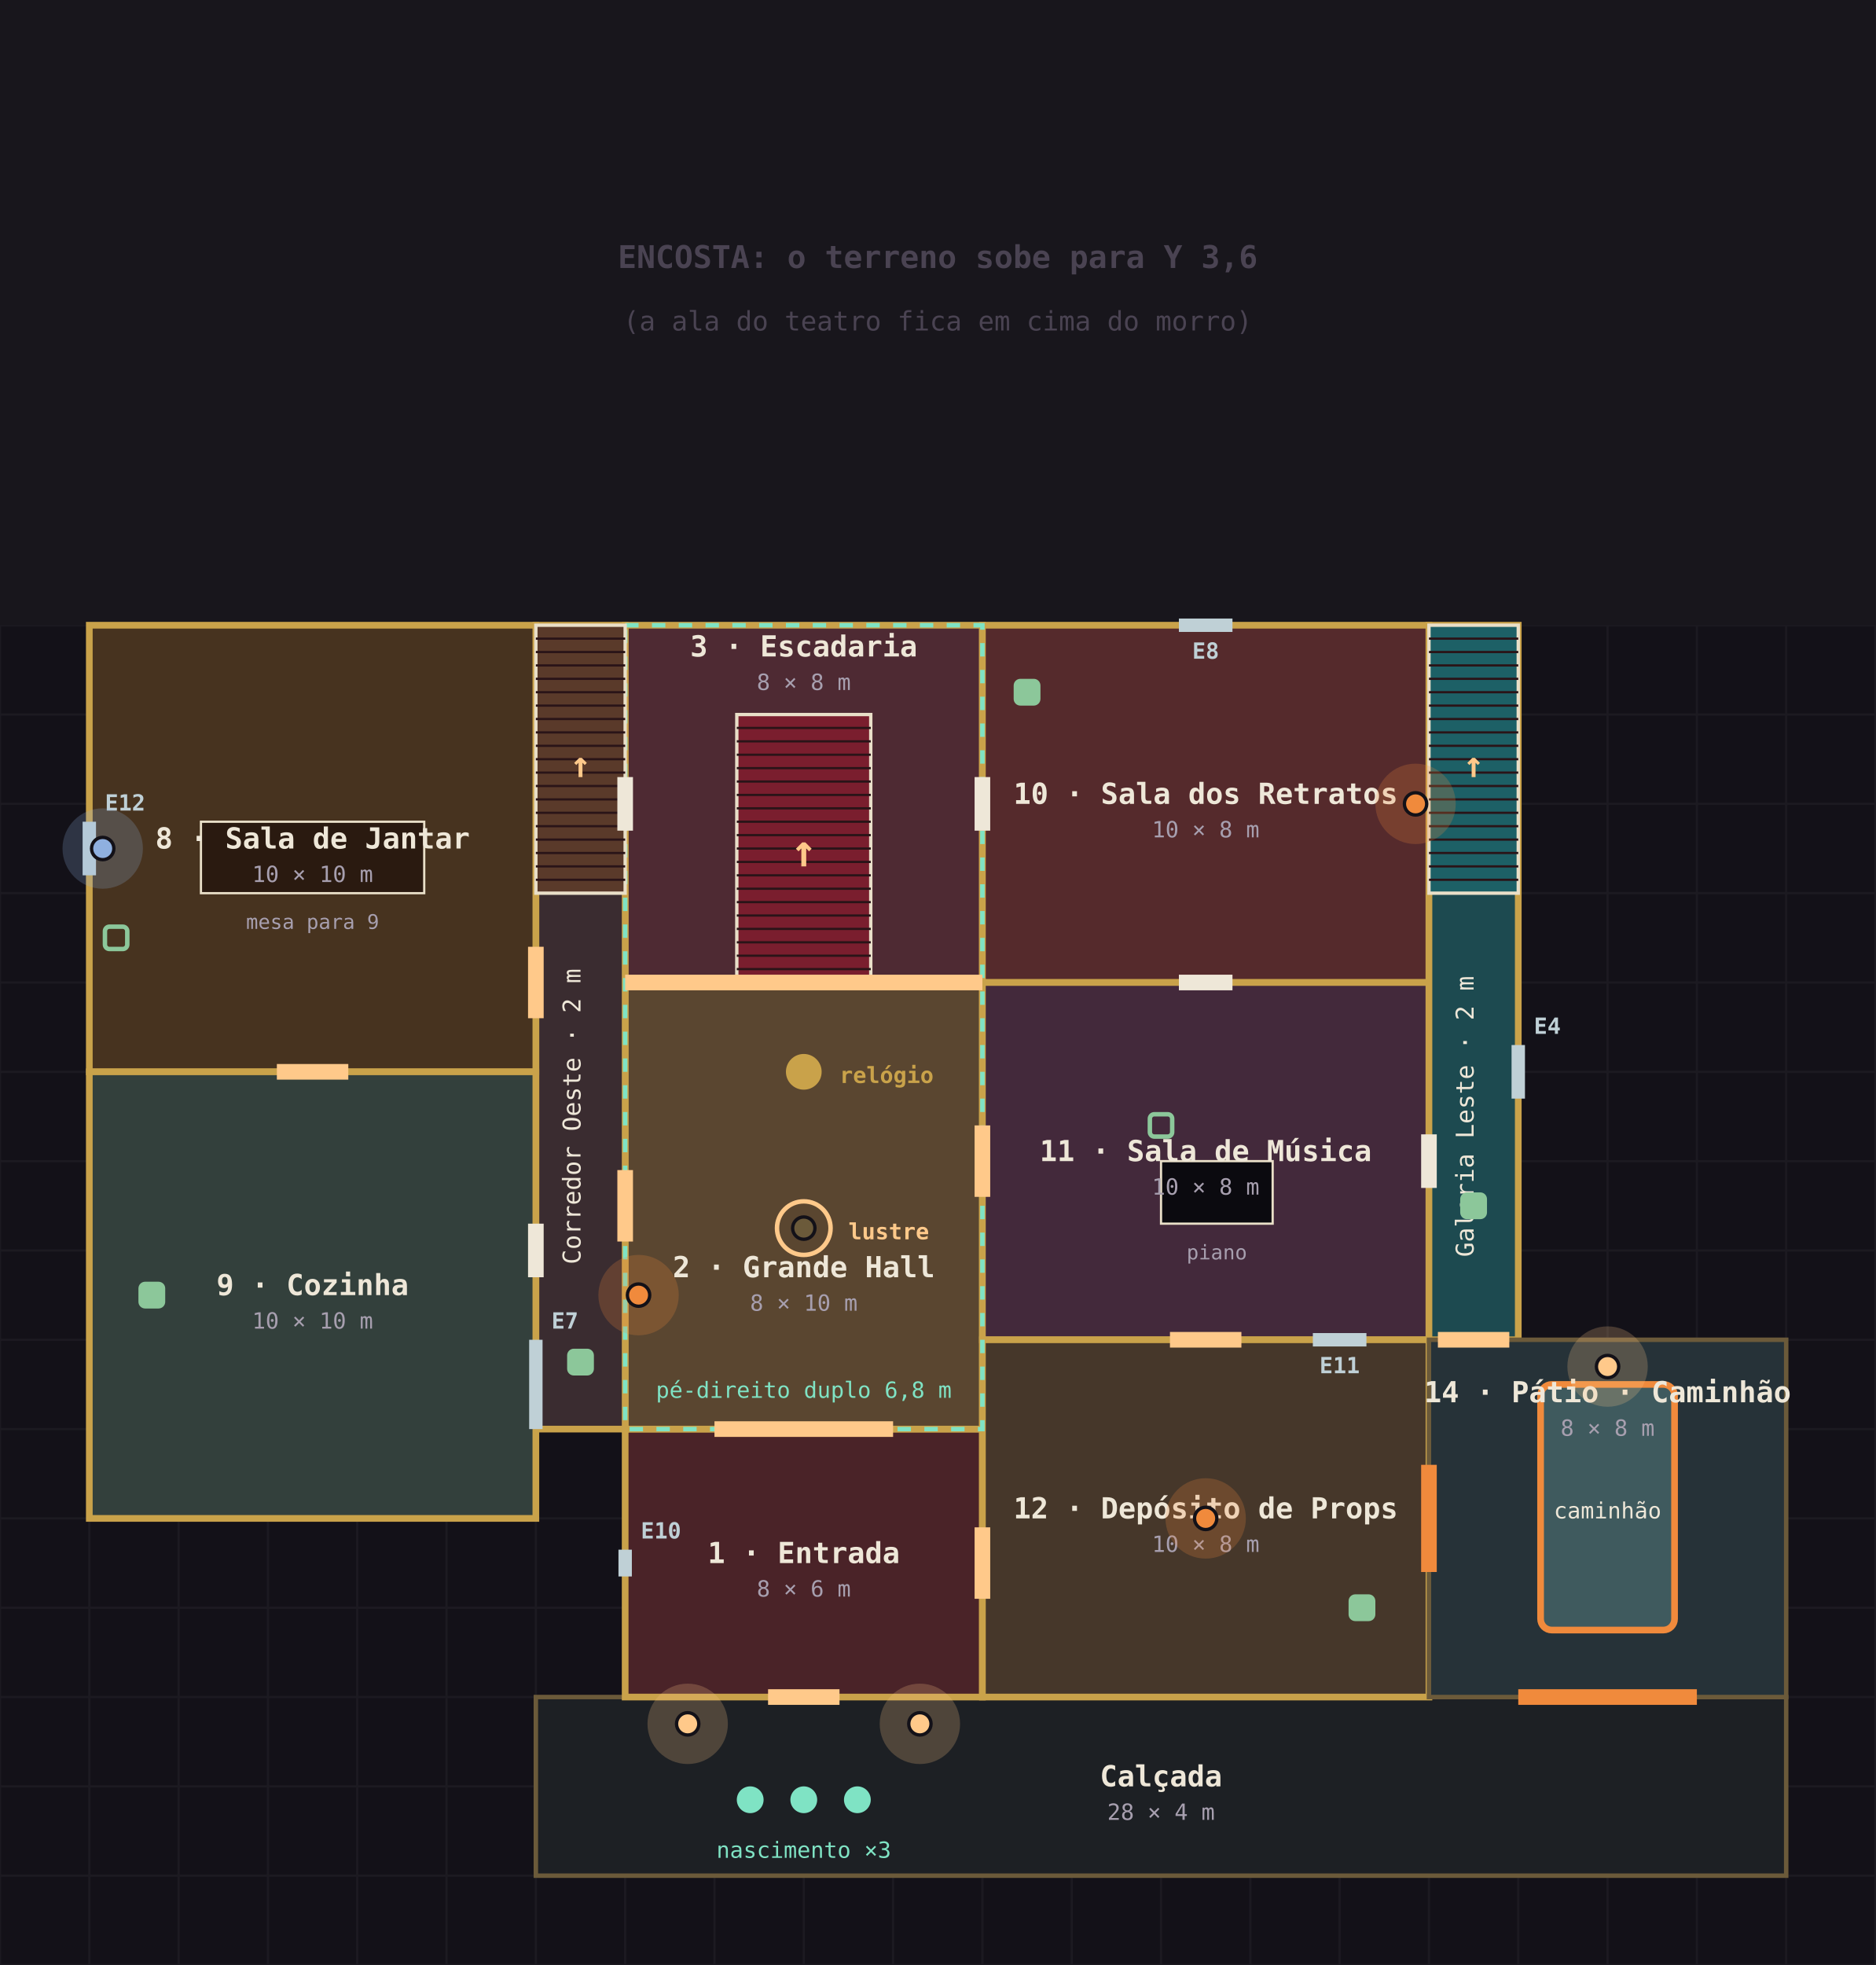
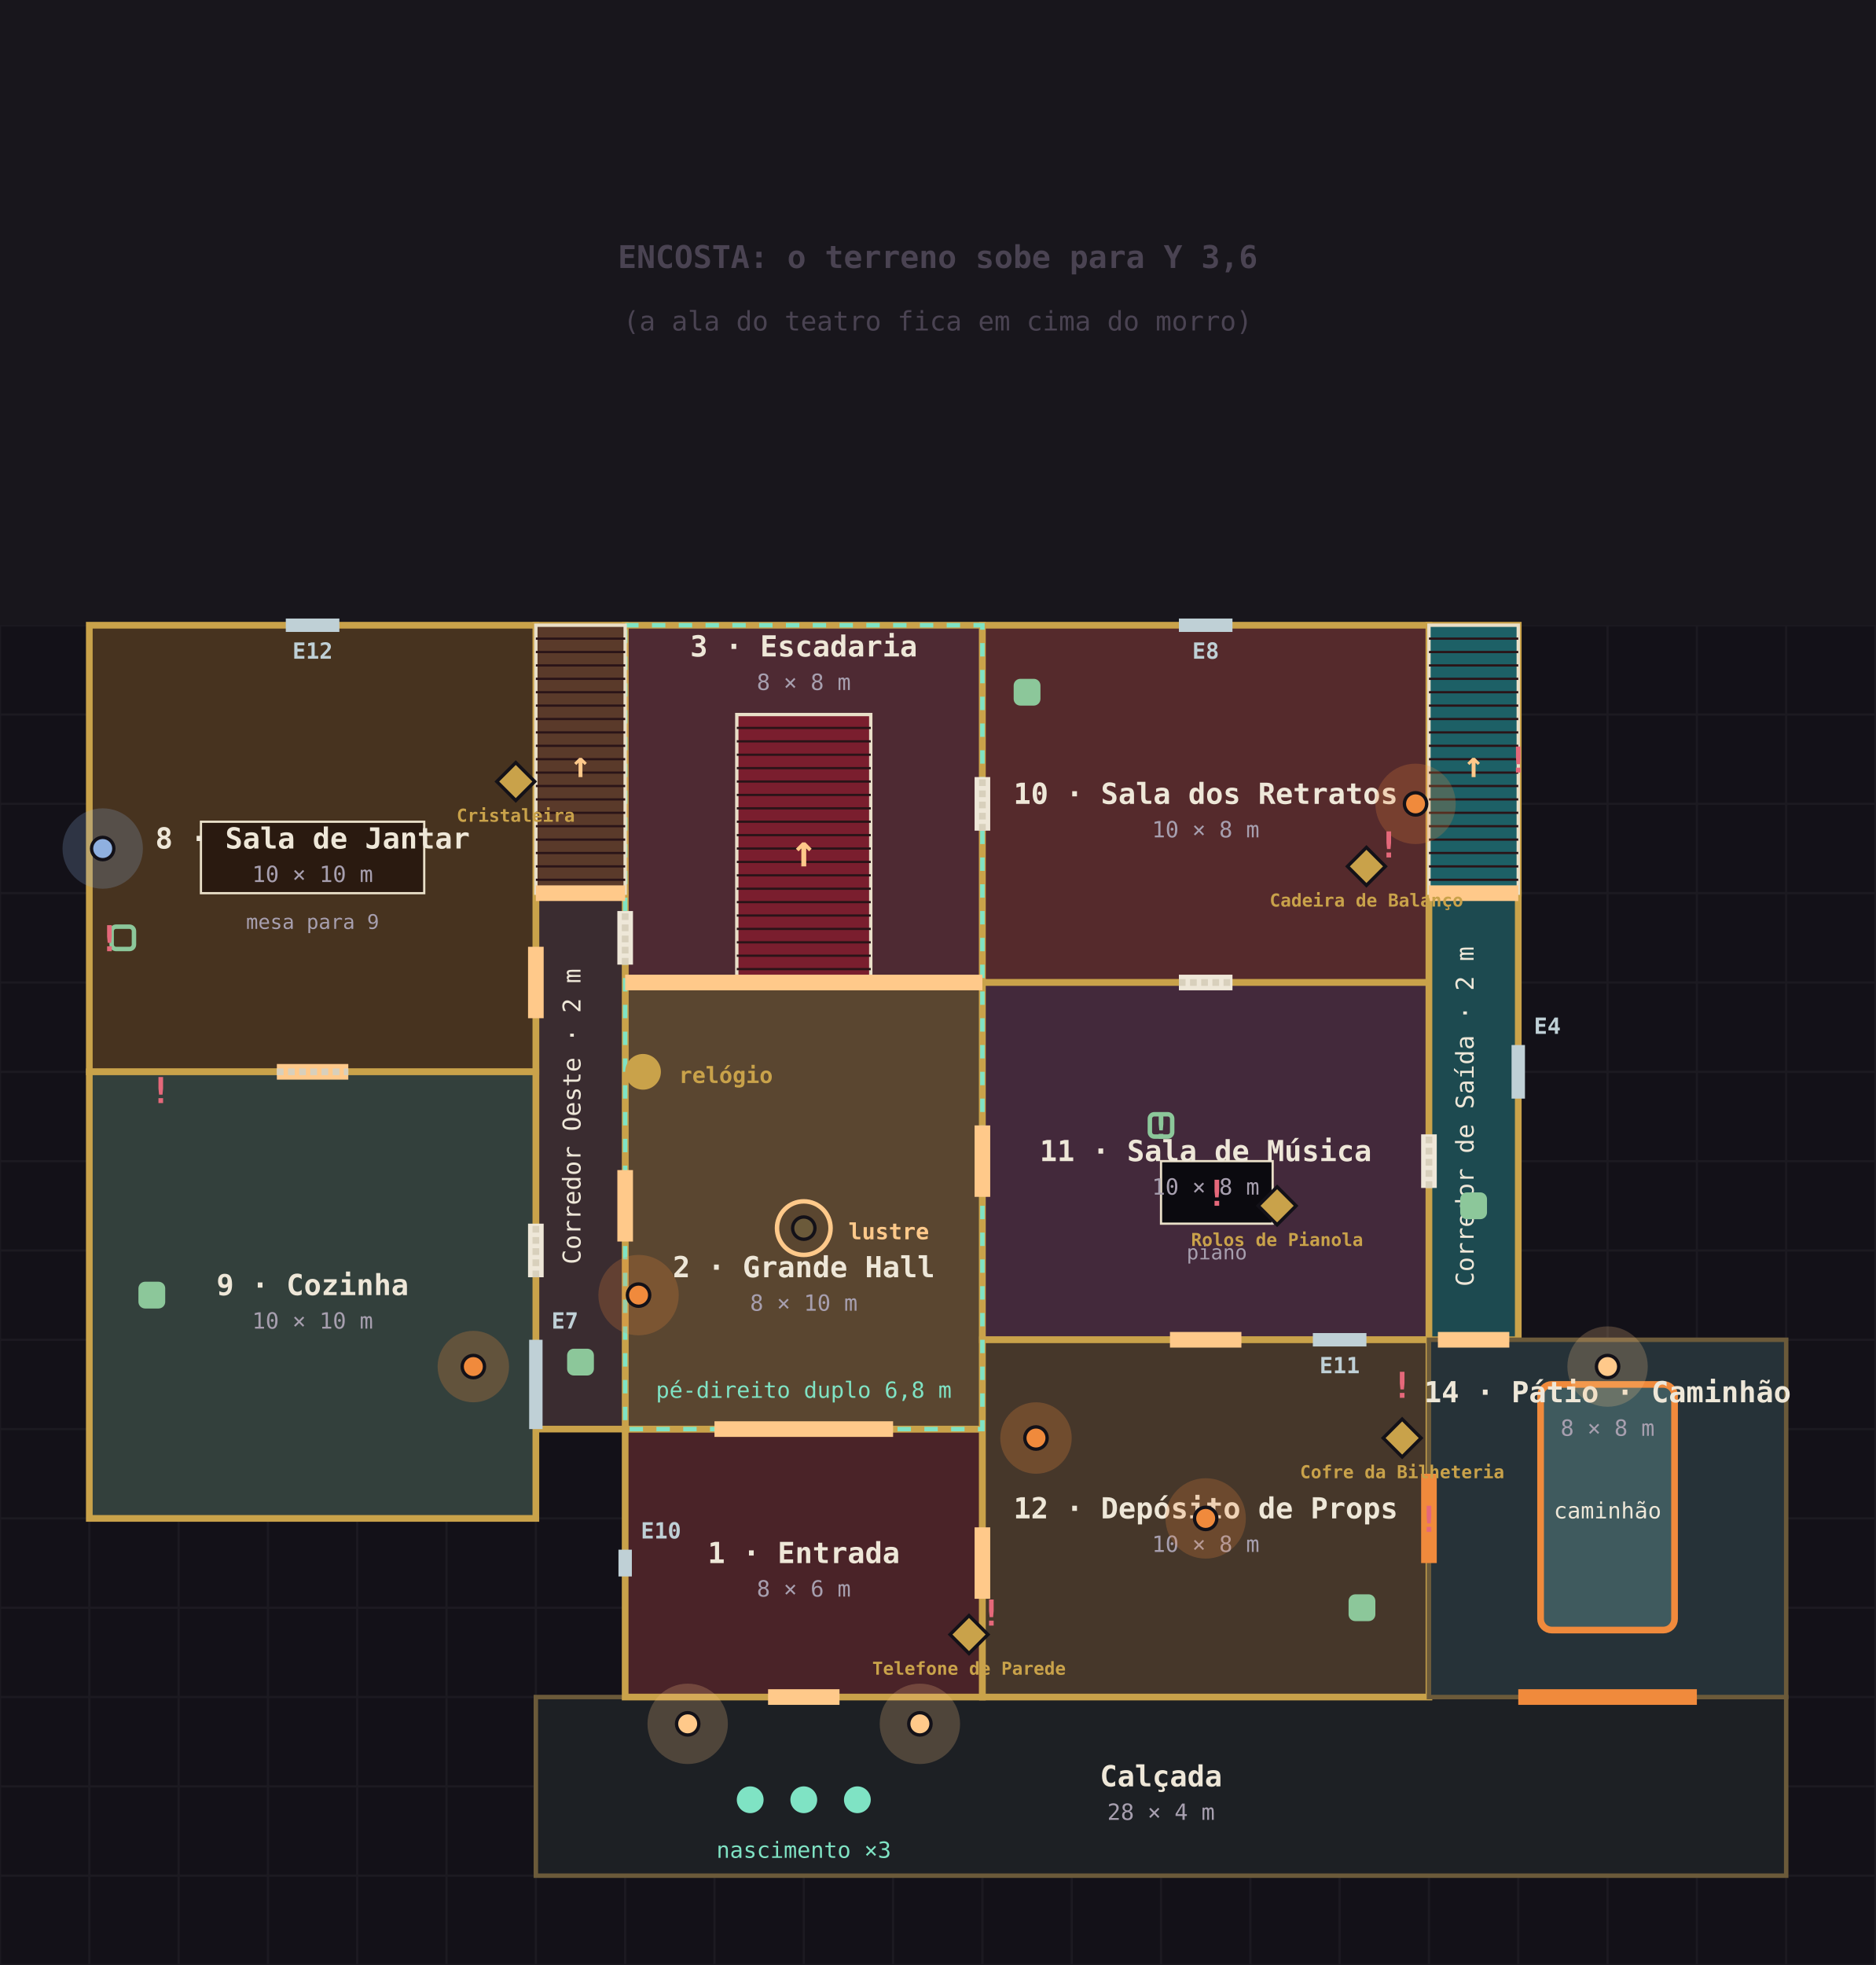
<svg xmlns="http://www.w3.org/2000/svg" viewBox="0 0 840 880" width="840" height="880">
  <rect width="840" height="880" fill="#131118" />
  <line x1="0" y1="0" x2="0" y2="880" stroke="#1c1a21" stroke-width="1" />
  <line x1="40" y1="0" x2="40" y2="880" stroke="#1c1a21" stroke-width="1" />
  <line x1="80" y1="0" x2="80" y2="880" stroke="#1c1a21" stroke-width="1" />
  <line x1="120" y1="0" x2="120" y2="880" stroke="#1c1a21" stroke-width="1" />
  <line x1="160" y1="0" x2="160" y2="880" stroke="#1c1a21" stroke-width="1" />
  <line x1="200" y1="0" x2="200" y2="880" stroke="#1c1a21" stroke-width="1" />
  <line x1="240" y1="0" x2="240" y2="880" stroke="#1c1a21" stroke-width="1" />
  <line x1="280" y1="0" x2="280" y2="880" stroke="#1c1a21" stroke-width="1" />
  <line x1="320" y1="0" x2="320" y2="880" stroke="#1c1a21" stroke-width="1" />
  <line x1="360" y1="0" x2="360" y2="880" stroke="#1c1a21" stroke-width="1" />
  <line x1="400" y1="0" x2="400" y2="880" stroke="#1c1a21" stroke-width="1" />
  <line x1="440" y1="0" x2="440" y2="880" stroke="#1c1a21" stroke-width="1" />
  <line x1="480" y1="0" x2="480" y2="880" stroke="#1c1a21" stroke-width="1" />
  <line x1="520" y1="0" x2="520" y2="880" stroke="#1c1a21" stroke-width="1" />
  <line x1="560" y1="0" x2="560" y2="880" stroke="#1c1a21" stroke-width="1" />
  <line x1="600" y1="0" x2="600" y2="880" stroke="#1c1a21" stroke-width="1" />
  <line x1="640" y1="0" x2="640" y2="880" stroke="#1c1a21" stroke-width="1" />
  <line x1="680" y1="0" x2="680" y2="880" stroke="#1c1a21" stroke-width="1" />
  <line x1="720" y1="0" x2="720" y2="880" stroke="#1c1a21" stroke-width="1" />
  <line x1="760" y1="0" x2="760" y2="880" stroke="#1c1a21" stroke-width="1" />
  <line x1="800" y1="0" x2="800" y2="880" stroke="#1c1a21" stroke-width="1" />
  <line x1="840" y1="0" x2="840" y2="880" stroke="#1c1a21" stroke-width="1" />
  <line x1="0" y1="880" x2="840" y2="880" stroke="#1c1a21" stroke-width="1" />
  <line x1="0" y1="840" x2="840" y2="840" stroke="#1c1a21" stroke-width="1" />
  <line x1="0" y1="800" x2="840" y2="800" stroke="#1c1a21" stroke-width="1" />
  <line x1="0" y1="760" x2="840" y2="760" stroke="#1c1a21" stroke-width="1" />
  <line x1="0" y1="720" x2="840" y2="720" stroke="#1c1a21" stroke-width="1" />
  <line x1="0" y1="680" x2="840" y2="680" stroke="#1c1a21" stroke-width="1" />
  <line x1="0" y1="640" x2="840" y2="640" stroke="#1c1a21" stroke-width="1" />
  <line x1="0" y1="600" x2="840" y2="600" stroke="#1c1a21" stroke-width="1" />
  <line x1="0" y1="560" x2="840" y2="560" stroke="#1c1a21" stroke-width="1" />
  <line x1="0" y1="520" x2="840" y2="520" stroke="#1c1a21" stroke-width="1" />
  <line x1="0" y1="480" x2="840" y2="480" stroke="#1c1a21" stroke-width="1" />
  <line x1="0" y1="440" x2="840" y2="440" stroke="#1c1a21" stroke-width="1" />
  <line x1="0" y1="400" x2="840" y2="400" stroke="#1c1a21" stroke-width="1" />
  <line x1="0" y1="360" x2="840" y2="360" stroke="#1c1a21" stroke-width="1" />
  <line x1="0" y1="320" x2="840" y2="320" stroke="#1c1a21" stroke-width="1" />
  <line x1="0" y1="280" x2="840" y2="280" stroke="#1c1a21" stroke-width="1" />
  <line x1="0" y1="240" x2="840" y2="240" stroke="#1c1a21" stroke-width="1" />
  <line x1="0" y1="200" x2="840" y2="200" stroke="#1c1a21" stroke-width="1" />
  <line x1="0" y1="160" x2="840" y2="160" stroke="#1c1a21" stroke-width="1" />
  <line x1="0" y1="120" x2="840" y2="120" stroke="#1c1a21" stroke-width="1" />
  <line x1="0" y1="80" x2="840" y2="80" stroke="#1c1a21" stroke-width="1" />
  <line x1="0" y1="40" x2="840" y2="40" stroke="#1c1a21" stroke-width="1" />
  <line x1="0" y1="0" x2="840" y2="0" stroke="#1c1a21" stroke-width="1" />
  <rect x="0" y="0" width="840" height="280" fill="#18161c" stroke="none" stroke-width="0" />
  <text x="420" y="120" fill="#4a4352" font-size="14" font-weight="600" text-anchor="middle" font-family="IBM Plex Mono, monospace">ENCOSTA: o terreno sobe para Y 3,6</text>
  <text x="420" y="148.0" fill="#4a4352" font-size="12" font-weight="400" text-anchor="middle" font-family="IBM Plex Mono, monospace">(a ala do teatro fica em cima do morro)</text>
  <rect x="240" y="760" width="560" height="80" fill="#1d2024" stroke="#6b5a3a" stroke-width="2" />
  <rect x="280" y="640" width="160" height="120" fill="#4a2328" stroke="#C9A24A" stroke-width="3" />
  <rect x="280" y="440" width="160" height="200" fill="#5a4630" stroke="#C9A24A" stroke-width="3" />
  <rect x="280" y="280" width="160" height="160" fill="#4e2a33" stroke="#C9A24A" stroke-width="3" />
-   <rect x="240" y="280" width="40" height="360" fill="#3a2c30" stroke="#C9A24A" stroke-width="3" />
+   <rect x="240" y="400" width="40" height="240" fill="#3a2c30" stroke="#C9A24A" stroke-width="3" />
+   <rect x="240" y="280" width="40" height="120" fill="#3a2c30" stroke="#C9A24A" stroke-width="3" />
  <rect x="40" y="280" width="200" height="200" fill="#47331f" stroke="#C9A24A" stroke-width="3" />
  <rect x="40" y="480" width="200" height="200" fill="#33403c" stroke="#C9A24A" stroke-width="3" />
  <rect x="440" y="280" width="200" height="160" fill="#552a2c" stroke="#C9A24A" stroke-width="3" />
  <rect x="440" y="440" width="200" height="160" fill="#43293b" stroke="#C9A24A" stroke-width="3" />
  <rect x="440" y="600" width="200" height="160" fill="#46372a" stroke="#C9A24A" stroke-width="3" />
-   <rect x="640" y="280" width="40" height="320" fill="#1d4a50" stroke="#C9A24A" stroke-width="3" />
+   <rect x="640" y="400" width="40" height="200" fill="#1d4a50" stroke="#C9A24A" stroke-width="3" />
+   <rect x="640" y="280" width="40" height="120" fill="#1d4a50" stroke="#C9A24A" stroke-width="3" />
  <rect x="640" y="600" width="160" height="160" fill="#263238" stroke="#6b5a3a" stroke-width="2" />
  <rect x="280" y="280" width="160" height="360" fill="none" stroke="#7FE3C4" stroke-width="2" stroke-dasharray="6 6" />
  <text x="360" y="626.0" fill="#7FE3C4" font-size="10" font-weight="400" text-anchor="middle" font-family="IBM Plex Mono, monospace">pé-direito duplo 6,8 m</text>
  <rect x="330.0" y="320" width="60.0" height="120" fill="#7A1E2E" stroke="#E9DFC8" stroke-width="1.5" />
  <line x1="330.0" y1="434.0" x2="390.0" y2="434.0" stroke="#2a1418" stroke-width="1" />
  <line x1="330.0" y1="428.0" x2="390.0" y2="428.0" stroke="#2a1418" stroke-width="1" />
  <line x1="330.0" y1="422.0" x2="390.0" y2="422.0" stroke="#2a1418" stroke-width="1" />
  <line x1="330.0" y1="416.0" x2="390.0" y2="416.0" stroke="#2a1418" stroke-width="1" />
  <line x1="330.0" y1="410.0" x2="390.0" y2="410.0" stroke="#2a1418" stroke-width="1" />
  <line x1="330.0" y1="404.0" x2="390.0" y2="404.0" stroke="#2a1418" stroke-width="1" />
  <line x1="330.0" y1="398.0" x2="390.0" y2="398.0" stroke="#2a1418" stroke-width="1" />
  <line x1="330.0" y1="392.0" x2="390.0" y2="392.0" stroke="#2a1418" stroke-width="1" />
  <line x1="330.0" y1="386.0" x2="390.0" y2="386.0" stroke="#2a1418" stroke-width="1" />
  <line x1="330.0" y1="380.0" x2="390.0" y2="380.0" stroke="#2a1418" stroke-width="1" />
  <line x1="330.0" y1="374.0" x2="390.0" y2="374.0" stroke="#2a1418" stroke-width="1" />
  <line x1="330.0" y1="368.0" x2="390.0" y2="368.0" stroke="#2a1418" stroke-width="1" />
  <line x1="330.0" y1="362.0" x2="390.0" y2="362.0" stroke="#2a1418" stroke-width="1" />
  <line x1="330.0" y1="356.0" x2="390.0" y2="356.0" stroke="#2a1418" stroke-width="1" />
  <line x1="330.0" y1="350.0" x2="390.0" y2="350.0" stroke="#2a1418" stroke-width="1" />
  <line x1="330.0" y1="344.0" x2="390.0" y2="344.0" stroke="#2a1418" stroke-width="1" />
  <line x1="330.0" y1="338.0" x2="390.0" y2="338.0" stroke="#2a1418" stroke-width="1" />
  <line x1="330.0" y1="332.0" x2="390.0" y2="332.0" stroke="#2a1418" stroke-width="1" />
  <line x1="330.0" y1="326.0" x2="390.0" y2="326.0" stroke="#2a1418" stroke-width="1" />
  <text x="360" y="388.0" fill="#FFC98A" font-size="20" font-weight="700" text-anchor="middle" font-family="IBM Plex Mono, monospace">↑</text>
  <rect x="240" y="280" width="40" height="120" fill="#5a3a2a" stroke="#E9DFC8" stroke-width="1.5" />
  <line x1="240" y1="394.0" x2="280" y2="394.0" stroke="#2a1418" stroke-width="1" />
  <line x1="240" y1="388.0" x2="280" y2="388.0" stroke="#2a1418" stroke-width="1" />
  <line x1="240" y1="382.0" x2="280" y2="382.0" stroke="#2a1418" stroke-width="1" />
  <line x1="240" y1="376.0" x2="280" y2="376.0" stroke="#2a1418" stroke-width="1" />
  <line x1="240" y1="370.0" x2="280" y2="370.0" stroke="#2a1418" stroke-width="1" />
  <line x1="240" y1="364.0" x2="280" y2="364.0" stroke="#2a1418" stroke-width="1" />
  <line x1="240" y1="358.0" x2="280" y2="358.0" stroke="#2a1418" stroke-width="1" />
  <line x1="240" y1="352.0" x2="280" y2="352.0" stroke="#2a1418" stroke-width="1" />
  <line x1="240" y1="346.0" x2="280" y2="346.0" stroke="#2a1418" stroke-width="1" />
  <line x1="240" y1="340.0" x2="280" y2="340.0" stroke="#2a1418" stroke-width="1" />
  <line x1="240" y1="334.0" x2="280" y2="334.0" stroke="#2a1418" stroke-width="1" />
  <line x1="240" y1="328.0" x2="280" y2="328.0" stroke="#2a1418" stroke-width="1" />
  <line x1="240" y1="322.0" x2="280" y2="322.0" stroke="#2a1418" stroke-width="1" />
  <line x1="240" y1="316.0" x2="280" y2="316.0" stroke="#2a1418" stroke-width="1" />
  <line x1="240" y1="310.0" x2="280" y2="310.0" stroke="#2a1418" stroke-width="1" />
  <line x1="240" y1="304.0" x2="280" y2="304.0" stroke="#2a1418" stroke-width="1" />
  <line x1="240" y1="298.0" x2="280" y2="298.0" stroke="#2a1418" stroke-width="1" />
  <line x1="240" y1="292.0" x2="280" y2="292.0" stroke="#2a1418" stroke-width="1" />
  <line x1="240" y1="286.0" x2="280" y2="286.0" stroke="#2a1418" stroke-width="1" />
  <text x="260" y="348.0" fill="#FFC98A" font-size="16" font-weight="700" text-anchor="middle" font-family="IBM Plex Mono, monospace">↑</text>
  <rect x="640" y="280" width="40" height="120" fill="#1d6066" stroke="#E9DFC8" stroke-width="1.5" />
  <line x1="640" y1="394.0" x2="680" y2="394.0" stroke="#2a1418" stroke-width="1" />
  <line x1="640" y1="388.0" x2="680" y2="388.0" stroke="#2a1418" stroke-width="1" />
  <line x1="640" y1="382.0" x2="680" y2="382.0" stroke="#2a1418" stroke-width="1" />
  <line x1="640" y1="376.0" x2="680" y2="376.0" stroke="#2a1418" stroke-width="1" />
  <line x1="640" y1="370.0" x2="680" y2="370.0" stroke="#2a1418" stroke-width="1" />
  <line x1="640" y1="364.0" x2="680" y2="364.0" stroke="#2a1418" stroke-width="1" />
  <line x1="640" y1="358.0" x2="680" y2="358.0" stroke="#2a1418" stroke-width="1" />
  <line x1="640" y1="352.0" x2="680" y2="352.0" stroke="#2a1418" stroke-width="1" />
  <line x1="640" y1="346.0" x2="680" y2="346.0" stroke="#2a1418" stroke-width="1" />
  <line x1="640" y1="340.0" x2="680" y2="340.0" stroke="#2a1418" stroke-width="1" />
  <line x1="640" y1="334.0" x2="680" y2="334.0" stroke="#2a1418" stroke-width="1" />
  <line x1="640" y1="328.0" x2="680" y2="328.0" stroke="#2a1418" stroke-width="1" />
  <line x1="640" y1="322.0" x2="680" y2="322.0" stroke="#2a1418" stroke-width="1" />
  <line x1="640" y1="316.0" x2="680" y2="316.0" stroke="#2a1418" stroke-width="1" />
  <line x1="640" y1="310.0" x2="680" y2="310.0" stroke="#2a1418" stroke-width="1" />
  <line x1="640" y1="304.0" x2="680" y2="304.0" stroke="#2a1418" stroke-width="1" />
  <line x1="640" y1="298.0" x2="680" y2="298.0" stroke="#2a1418" stroke-width="1" />
  <line x1="640" y1="292.0" x2="680" y2="292.0" stroke="#2a1418" stroke-width="1" />
  <line x1="640" y1="286.0" x2="680" y2="286.0" stroke="#2a1418" stroke-width="1" />
  <text x="660" y="348.0" fill="#FFC98A" font-size="16" font-weight="700" text-anchor="middle" font-family="IBM Plex Mono, monospace">↑</text>
-   <circle cx="360" cy="480" r="8" fill="#C9A24A" />
-   <text x="376.0" y="485.0" fill="#C9A24A" font-size="10" font-weight="600" text-anchor="start" font-family="IBM Plex Mono, monospace">relógio</text>
+   <circle cx="288.0" cy="480" r="8" fill="#C9A24A" />
+   <text x="304.0" y="485.0" fill="#C9A24A" font-size="10" font-weight="600" text-anchor="start" font-family="IBM Plex Mono, monospace">relógio</text>
  <circle cx="360" cy="550.0" r="12" fill="none" stroke="#FFC98A" stroke-width="2" />
  <text x="380" y="555.0" fill="#FFC98A" font-size="10" font-weight="600" text-anchor="start" font-family="IBM Plex Mono, monospace">lustre</text>
  <rect x="690.0" y="620" width="60.0" height="110.0" fill="#3F5A5E" stroke="#F08A3C" stroke-width="3" rx="5" />
  <text x="720" y="680" fill="#EEE7D8" font-size="10" font-weight="400" text-anchor="middle" font-family="IBM Plex Mono, monospace">caminhão</text>
  <circle cx="336.0" cy="806.0" r="6" fill="#7FE3C4" />
  <circle cx="360" cy="806.0" r="6" fill="#7FE3C4" />
  <circle cx="384.0" cy="806.0" r="6" fill="#7FE3C4" />
  <text x="360" y="832.0" fill="#7FE3C4" font-size="10" font-weight="400" text-anchor="middle" font-family="IBM Plex Mono, monospace">nascimento ×3</text>
  <rect x="520" y="520" width="50.0" height="28" fill="#0b0a0f" stroke="#E9DFC8" stroke-width="1" />
  <text x="545.0" y="564.0" fill="#A79FAF" font-size="9" font-weight="400" text-anchor="middle" font-family="IBM Plex Mono, monospace">piano</text>
  <rect x="90.0" y="368.0" width="100.0" height="32.0" fill="#2a1a10" stroke="#E9DFC8" stroke-width="1" />
  <text x="140" y="416.0" fill="#A79FAF" font-size="9" font-weight="400" text-anchor="middle" font-family="IBM Plex Mono, monospace">mesa para 9</text>
  <text x="520.0" y="800.0" fill="#EEE7D8" font-size="13" font-weight="700" text-anchor="middle" font-family="IBM Plex Mono, monospace">Calçada</text>
  <text x="520.0" y="815.0" fill="#A79FAF" font-size="10" font-weight="400" text-anchor="middle" font-family="IBM Plex Mono, monospace">28 × 4 m</text>
  <text x="360.0" y="700.0" fill="#EEE7D8" font-size="13" font-weight="700" text-anchor="middle" font-family="IBM Plex Mono, monospace">1 · Entrada</text>
  <text x="360.0" y="715.0" fill="#A79FAF" font-size="10" font-weight="400" text-anchor="middle" font-family="IBM Plex Mono, monospace">8 × 6 m</text>
  <text x="360.0" y="572.0" fill="#EEE7D8" font-size="13" font-weight="700" text-anchor="middle" font-family="IBM Plex Mono, monospace">2 · Grande Hall</text>
  <text x="360.0" y="587.0" fill="#A79FAF" font-size="10" font-weight="400" text-anchor="middle" font-family="IBM Plex Mono, monospace">8 × 10 m</text>
  <text x="360.0" y="294.0" fill="#EEE7D8" font-size="13" font-weight="700" text-anchor="middle" font-family="IBM Plex Mono, monospace">3 · Escadaria</text>
  <text x="360.0" y="309.0" fill="#A79FAF" font-size="10" font-weight="400" text-anchor="middle" font-family="IBM Plex Mono, monospace">8 × 8 m</text>
  <text transform="translate(260,500) rotate(-90)" fill="#EEE7D8" font-size="11" text-anchor="middle" font-family="IBM Plex Mono, monospace">Corredor Oeste · 2 m</text>
  <text x="140.0" y="380.0" fill="#EEE7D8" font-size="13" font-weight="700" text-anchor="middle" font-family="IBM Plex Mono, monospace">8 · Sala de Jantar</text>
  <text x="140.0" y="395.0" fill="#A79FAF" font-size="10" font-weight="400" text-anchor="middle" font-family="IBM Plex Mono, monospace">10 × 10 m</text>
  <text x="140.0" y="580.0" fill="#EEE7D8" font-size="13" font-weight="700" text-anchor="middle" font-family="IBM Plex Mono, monospace">9 · Cozinha</text>
  <text x="140.0" y="595.0" fill="#A79FAF" font-size="10" font-weight="400" text-anchor="middle" font-family="IBM Plex Mono, monospace">10 × 10 m</text>
  <text x="540.0" y="360.0" fill="#EEE7D8" font-size="13" font-weight="700" text-anchor="middle" font-family="IBM Plex Mono, monospace">10 · Sala dos Retratos</text>
  <text x="540.0" y="375.0" fill="#A79FAF" font-size="10" font-weight="400" text-anchor="middle" font-family="IBM Plex Mono, monospace">10 × 8 m</text>
  <text x="540.0" y="520.0" fill="#EEE7D8" font-size="13" font-weight="700" text-anchor="middle" font-family="IBM Plex Mono, monospace">11 · Sala de Música</text>
  <text x="540.0" y="535.0" fill="#A79FAF" font-size="10" font-weight="400" text-anchor="middle" font-family="IBM Plex Mono, monospace">10 × 8 m</text>
  <text x="540.0" y="680.0" fill="#EEE7D8" font-size="13" font-weight="700" text-anchor="middle" font-family="IBM Plex Mono, monospace">12 · Depósito de Props</text>
  <text x="540.0" y="695.0" fill="#A79FAF" font-size="10" font-weight="400" text-anchor="middle" font-family="IBM Plex Mono, monospace">10 × 8 m</text>
-   <text transform="translate(660,500) rotate(-90)" fill="#EEE7D8" font-size="11" text-anchor="middle" font-family="IBM Plex Mono, monospace">Galeria Leste · 2 m</text>
+   <text transform="translate(660,500) rotate(-90)" fill="#EEE7D8" font-size="11" text-anchor="middle" font-family="IBM Plex Mono, monospace">Corredor de Saída · 2 m</text>
  <text x="720.0" y="628.0" fill="#EEE7D8" font-size="13" font-weight="700" text-anchor="middle" font-family="IBM Plex Mono, monospace">14 · Pátio · Caminhão</text>
  <text x="720.0" y="643.0" fill="#A79FAF" font-size="10" font-weight="400" text-anchor="middle" font-family="IBM Plex Mono, monospace">8 × 8 m</text>
  <line x1="344.0" y1="760" x2="376.0" y2="760" stroke="#FFC98A" stroke-width="7" />
  <line x1="320.0" y1="640" x2="400.0" y2="640" stroke="#FFC98A" stroke-width="7" />
  <line x1="440" y1="716.0" x2="440" y2="684.0" stroke="#FFC98A" stroke-width="7" />
  <line x1="280.0" y1="440" x2="440.0" y2="440" stroke="#FFC98A" stroke-width="7" />
  <line x1="280" y1="556.0" x2="280" y2="524.0" stroke="#FFC98A" stroke-width="7" />
-   <line x1="280" y1="372.0" x2="280" y2="348.0" stroke="#EEE7D8" stroke-width="7" />
+   <line x1="280" y1="432.0" x2="280" y2="408.0" stroke="#EEE7D8" stroke-width="7" />
+   <line x1="240.0" y1="400" x2="280.0" y2="400" stroke="#FFC98A" stroke-width="7" />
  <line x1="240" y1="456.0" x2="240" y2="424.0" stroke="#FFC98A" stroke-width="7" />
  <line x1="240" y1="572.0" x2="240" y2="548.0" stroke="#EEE7D8" stroke-width="7" />
  <line x1="124.0" y1="480" x2="156.0" y2="480" stroke="#FFC98A" stroke-width="7" />
  <line x1="440" y1="536.0" x2="440" y2="504.0" stroke="#FFC98A" stroke-width="7" />
  <line x1="440" y1="372.0" x2="440" y2="348.0" stroke="#EEE7D8" stroke-width="7" />
  <line x1="528.0" y1="440" x2="552.0" y2="440" stroke="#EEE7D8" stroke-width="7" />
  <line x1="524.0" y1="600" x2="556.0" y2="600" stroke="#FFC98A" stroke-width="7" />
-   <line x1="640" y1="704.0" x2="640" y2="656.0" stroke="#F08A3C" stroke-width="7" />
+   <line x1="640" y1="700.0" x2="640" y2="660.0" stroke="#F08A3C" stroke-width="7" />
  <line x1="644.0" y1="600" x2="676.0" y2="600" stroke="#FFC98A" stroke-width="7" />
  <line x1="640" y1="532.0" x2="640" y2="508.0" stroke="#EEE7D8" stroke-width="7" />
+   <line x1="640.0" y1="400" x2="680.0" y2="400" stroke="#FFC98A" stroke-width="7" />
  <line x1="680.0" y1="760" x2="760.0" y2="760" stroke="#F08A3C" stroke-width="7" />
  <line x1="680" y1="492.0" x2="680" y2="468.0" stroke="#BFD0D6" stroke-width="6" />
  <text x="687.0" y="463.0" fill="#BFD0D6" font-size="10" font-weight="600" text-anchor="start" font-family="IBM Plex Mono, monospace">E4</text>
  <line x1="240" y1="640.0" x2="240" y2="600.0" stroke="#BFD0D6" stroke-width="6" />
  <text x="247.0" y="595.0" fill="#BFD0D6" font-size="10" font-weight="600" text-anchor="start" font-family="IBM Plex Mono, monospace">E7</text>
  <line x1="528.0" y1="280" x2="552.0" y2="280" stroke="#BFD0D6" stroke-width="6" />
-   <text x="540" y="295.0" fill="#BFD0D6" font-size="10" font-weight="600" text-anchor="middle" font-family="IBM Plex Mono, monospace">E8</text>
+   <text x="540.0" y="295.0" fill="#BFD0D6" font-size="10" font-weight="600" text-anchor="middle" font-family="IBM Plex Mono, monospace">E8</text>
  <line x1="280" y1="706.0" x2="280" y2="694.0" stroke="#BFD0D6" stroke-width="6" />
  <text x="287.0" y="689.0" fill="#BFD0D6" font-size="10" font-weight="600" text-anchor="start" font-family="IBM Plex Mono, monospace">E10</text>
  <line x1="588.0" y1="600" x2="612.0" y2="600" stroke="#BFD0D6" stroke-width="6" />
-   <text x="600" y="615.0" fill="#BFD0D6" font-size="10" font-weight="600" text-anchor="middle" font-family="IBM Plex Mono, monospace">E11</text>
-   <line x1="40" y1="392.0" x2="40" y2="368.0" stroke="#BFD0D6" stroke-width="6" />
-   <text x="47.0" y="363.0" fill="#BFD0D6" font-size="10" font-weight="600" text-anchor="start" font-family="IBM Plex Mono, monospace">E12</text>
+   <text x="600.0" y="615.0" fill="#BFD0D6" font-size="10" font-weight="600" text-anchor="middle" font-family="IBM Plex Mono, monospace">E11</text>
+   <line x1="128.0" y1="280" x2="152.0" y2="280" stroke="#BFD0D6" stroke-width="6" />
+   <text x="140.0" y="295.0" fill="#BFD0D6" font-size="10" font-weight="600" text-anchor="middle" font-family="IBM Plex Mono, monospace">E12</text>
  <circle cx="308.0" cy="772.0" r="18" fill="#FFC98A" opacity="0.22" />
  <circle cx="308.0" cy="772.0" r="5" fill="#FFC98A" stroke="#131118" stroke-width="1.5" />
  <circle cx="412.0" cy="772.0" r="18" fill="#FFC98A" opacity="0.22" />
  <circle cx="412.0" cy="772.0" r="5" fill="#FFC98A" stroke="#131118" stroke-width="1.5" />
  <circle cx="720" cy="612.0" r="18" fill="#FFC98A" opacity="0.22" />
  <circle cx="720" cy="612.0" r="5" fill="#FFC98A" stroke="#131118" stroke-width="1.5" />
  <circle cx="286.0" cy="580" r="18" fill="#F08A3C" opacity="0.22" />
  <circle cx="286.0" cy="580" r="5" fill="#F08A3C" stroke="#131118" stroke-width="1.5" />
  <circle cx="360" cy="550.0" r="7" fill="#6b5a3a" opacity="0" />
  <circle cx="360" cy="550.0" r="5" fill="#6b5a3a" stroke="#131118" stroke-width="1.5" />
  <circle cx="634.0" cy="360" r="18" fill="#F08A3C" opacity="0.22" />
  <circle cx="634.0" cy="360" r="5" fill="#F08A3C" stroke="#131118" stroke-width="1.5" />
  <circle cx="540" cy="680" r="18" fill="#F08A3C" opacity="0.22" />
  <circle cx="540" cy="680" r="5" fill="#F08A3C" stroke="#131118" stroke-width="1.5" />
  <circle cx="46.0" cy="380" r="18" fill="#8FB0E0" opacity="0.22" />
  <circle cx="46.0" cy="380" r="5" fill="#8FB0E0" stroke="#131118" stroke-width="1.5" />
  <rect x="63.0" y="575" width="10" height="10" rx="2" fill="#8CC79A" stroke="#8CC79A" stroke-width="2" />
  <rect x="255" y="605.0" width="10" height="10" rx="2" fill="#8CC79A" stroke="#8CC79A" stroke-width="2" />
  <rect x="455" y="305.0" width="10" height="10" rx="2" fill="#8CC79A" stroke="#8CC79A" stroke-width="2" />
  <rect x="605.0" y="715" width="10" height="10" rx="2" fill="#8CC79A" stroke="#8CC79A" stroke-width="2" />
  <rect x="655" y="535" width="10" height="10" rx="2" fill="#8CC79A" stroke="#8CC79A" stroke-width="2" />
-   <rect x="47.0" y="415" width="10" height="10" rx="2" fill="none" stroke="#8CC79A" stroke-width="2" />
+   <rect x="50.0" y="415" width="10" height="10" rx="2" fill="none" stroke="#8CC79A" stroke-width="2" />
  <rect x="515" y="499.0" width="10" height="10" rx="2" fill="none" stroke="#8CC79A" stroke-width="2" />
+   <rect x="225.0" y="344.0" width="12" height="12" fill="#C9A24A" stroke="#131118" stroke-width="1.5" transform="rotate(45 231.0 350.0)" />
+   <text x="231.0" y="368.0" fill="#C9A24A" font-size="8" font-weight="600" text-anchor="middle" font-family="IBM Plex Mono, monospace">Cristaleira</text>
+   <rect x="428.0" y="726.0" width="12" height="12" fill="#C9A24A" stroke="#131118" stroke-width="1.5" transform="rotate(45 434.0 732.0)" />
+   <text x="434.0" y="750.0" fill="#C9A24A" font-size="8" font-weight="600" text-anchor="middle" font-family="IBM Plex Mono, monospace">Telefone de Parede</text>
+   <rect x="606.0" y="382.0" width="12" height="12" fill="#C9A24A" stroke="#131118" stroke-width="1.5" transform="rotate(45 612.0 388.0)" />
+   <text x="612.0" y="406.0" fill="#C9A24A" font-size="8" font-weight="600" text-anchor="middle" font-family="IBM Plex Mono, monospace">Cadeira de Balanço</text>
+   <rect x="566.0" y="534.0" width="12" height="12" fill="#C9A24A" stroke="#131118" stroke-width="1.5" transform="rotate(45 572.0 540.0)" />
+   <text x="572.0" y="558.0" fill="#C9A24A" font-size="8" font-weight="600" text-anchor="middle" font-family="IBM Plex Mono, monospace">Rolos de Pianola</text>
+   <rect x="622.0" y="638.0" width="12" height="12" fill="#C9A24A" stroke="#131118" stroke-width="1.5" transform="rotate(45 628.0 644.0)" />
+   <text x="628.0" y="662.0" fill="#C9A24A" font-size="8" font-weight="600" text-anchor="middle" font-family="IBM Plex Mono, monospace">Cofre da Bilheteria</text>
+   <circle cx="212.0" cy="612.0" r="16" fill="#F08A3C" opacity="0.25" />
+   <circle cx="212.0" cy="612.0" r="5" fill="#F08A3C" stroke="#131118" stroke-width="1.5" />
+   <circle cx="464.0" cy="644.0" r="16" fill="#F08A3C" opacity="0.25" />
+   <circle cx="464.0" cy="644.0" r="5" fill="#F08A3C" stroke="#131118" stroke-width="1.5" />
+   <text x="72.0" y="494.0" fill="#E5687A" font-size="16" font-weight="800" text-anchor="middle" font-family="IBM Plex Mono, monospace">!</text>
+   <text x="680" y="346.0" fill="#E5687A" font-size="16" font-weight="800" text-anchor="middle" font-family="IBM Plex Mono, monospace">!</text>
+   <text x="628.0" y="626.0" fill="#E5687A" font-size="16" font-weight="800" text-anchor="middle" font-family="IBM Plex Mono, monospace">!</text>
+   <text x="622.0" y="384.0" fill="#E5687A" font-size="16" font-weight="800" text-anchor="middle" font-family="IBM Plex Mono, monospace">!</text>
+   <text x="545.0" y="540.0" fill="#E5687A" font-size="16" font-weight="800" text-anchor="middle" font-family="IBM Plex Mono, monospace">!</text>
+   <text x="49.0" y="426.0" fill="#E5687A" font-size="16" font-weight="800" text-anchor="middle" font-family="IBM Plex Mono, monospace">!</text>
+   <text x="444.0" y="728.0" fill="#E5687A" font-size="16" font-weight="800" text-anchor="middle" font-family="IBM Plex Mono, monospace">!</text>
+   <text x="640.0" y="686.0" fill="#E5687A" font-size="16" font-weight="800" text-anchor="middle" font-family="IBM Plex Mono, monospace">!</text>
+   <text x="520.0" y="510.0" fill="#8CC79A" font-size="16" font-weight="800" text-anchor="middle" font-family="IBM Plex Mono, monospace">!</text>
+   <line x1="280" y1="432.0" x2="280" y2="408.0" stroke="#D8D0BC" stroke-width="3" stroke-dasharray="3 2" />
+   <line x1="240" y1="572.0" x2="240" y2="548.0" stroke="#D8D0BC" stroke-width="3" stroke-dasharray="3 2" />
+   <line x1="528.0" y1="440" x2="552.0" y2="440" stroke="#D8D0BC" stroke-width="3" stroke-dasharray="3 2" />
+   <line x1="640" y1="532.0" x2="640" y2="508.0" stroke="#D8D0BC" stroke-width="3" stroke-dasharray="3 2" />
+   <line x1="440" y1="372.0" x2="440" y2="348.0" stroke="#D8D0BC" stroke-width="3" stroke-dasharray="3 2" />
+   <line x1="124.0" y1="480" x2="156.0" y2="480" stroke="#D8D0BC" stroke-width="3" stroke-dasharray="3 2" />
</svg>
